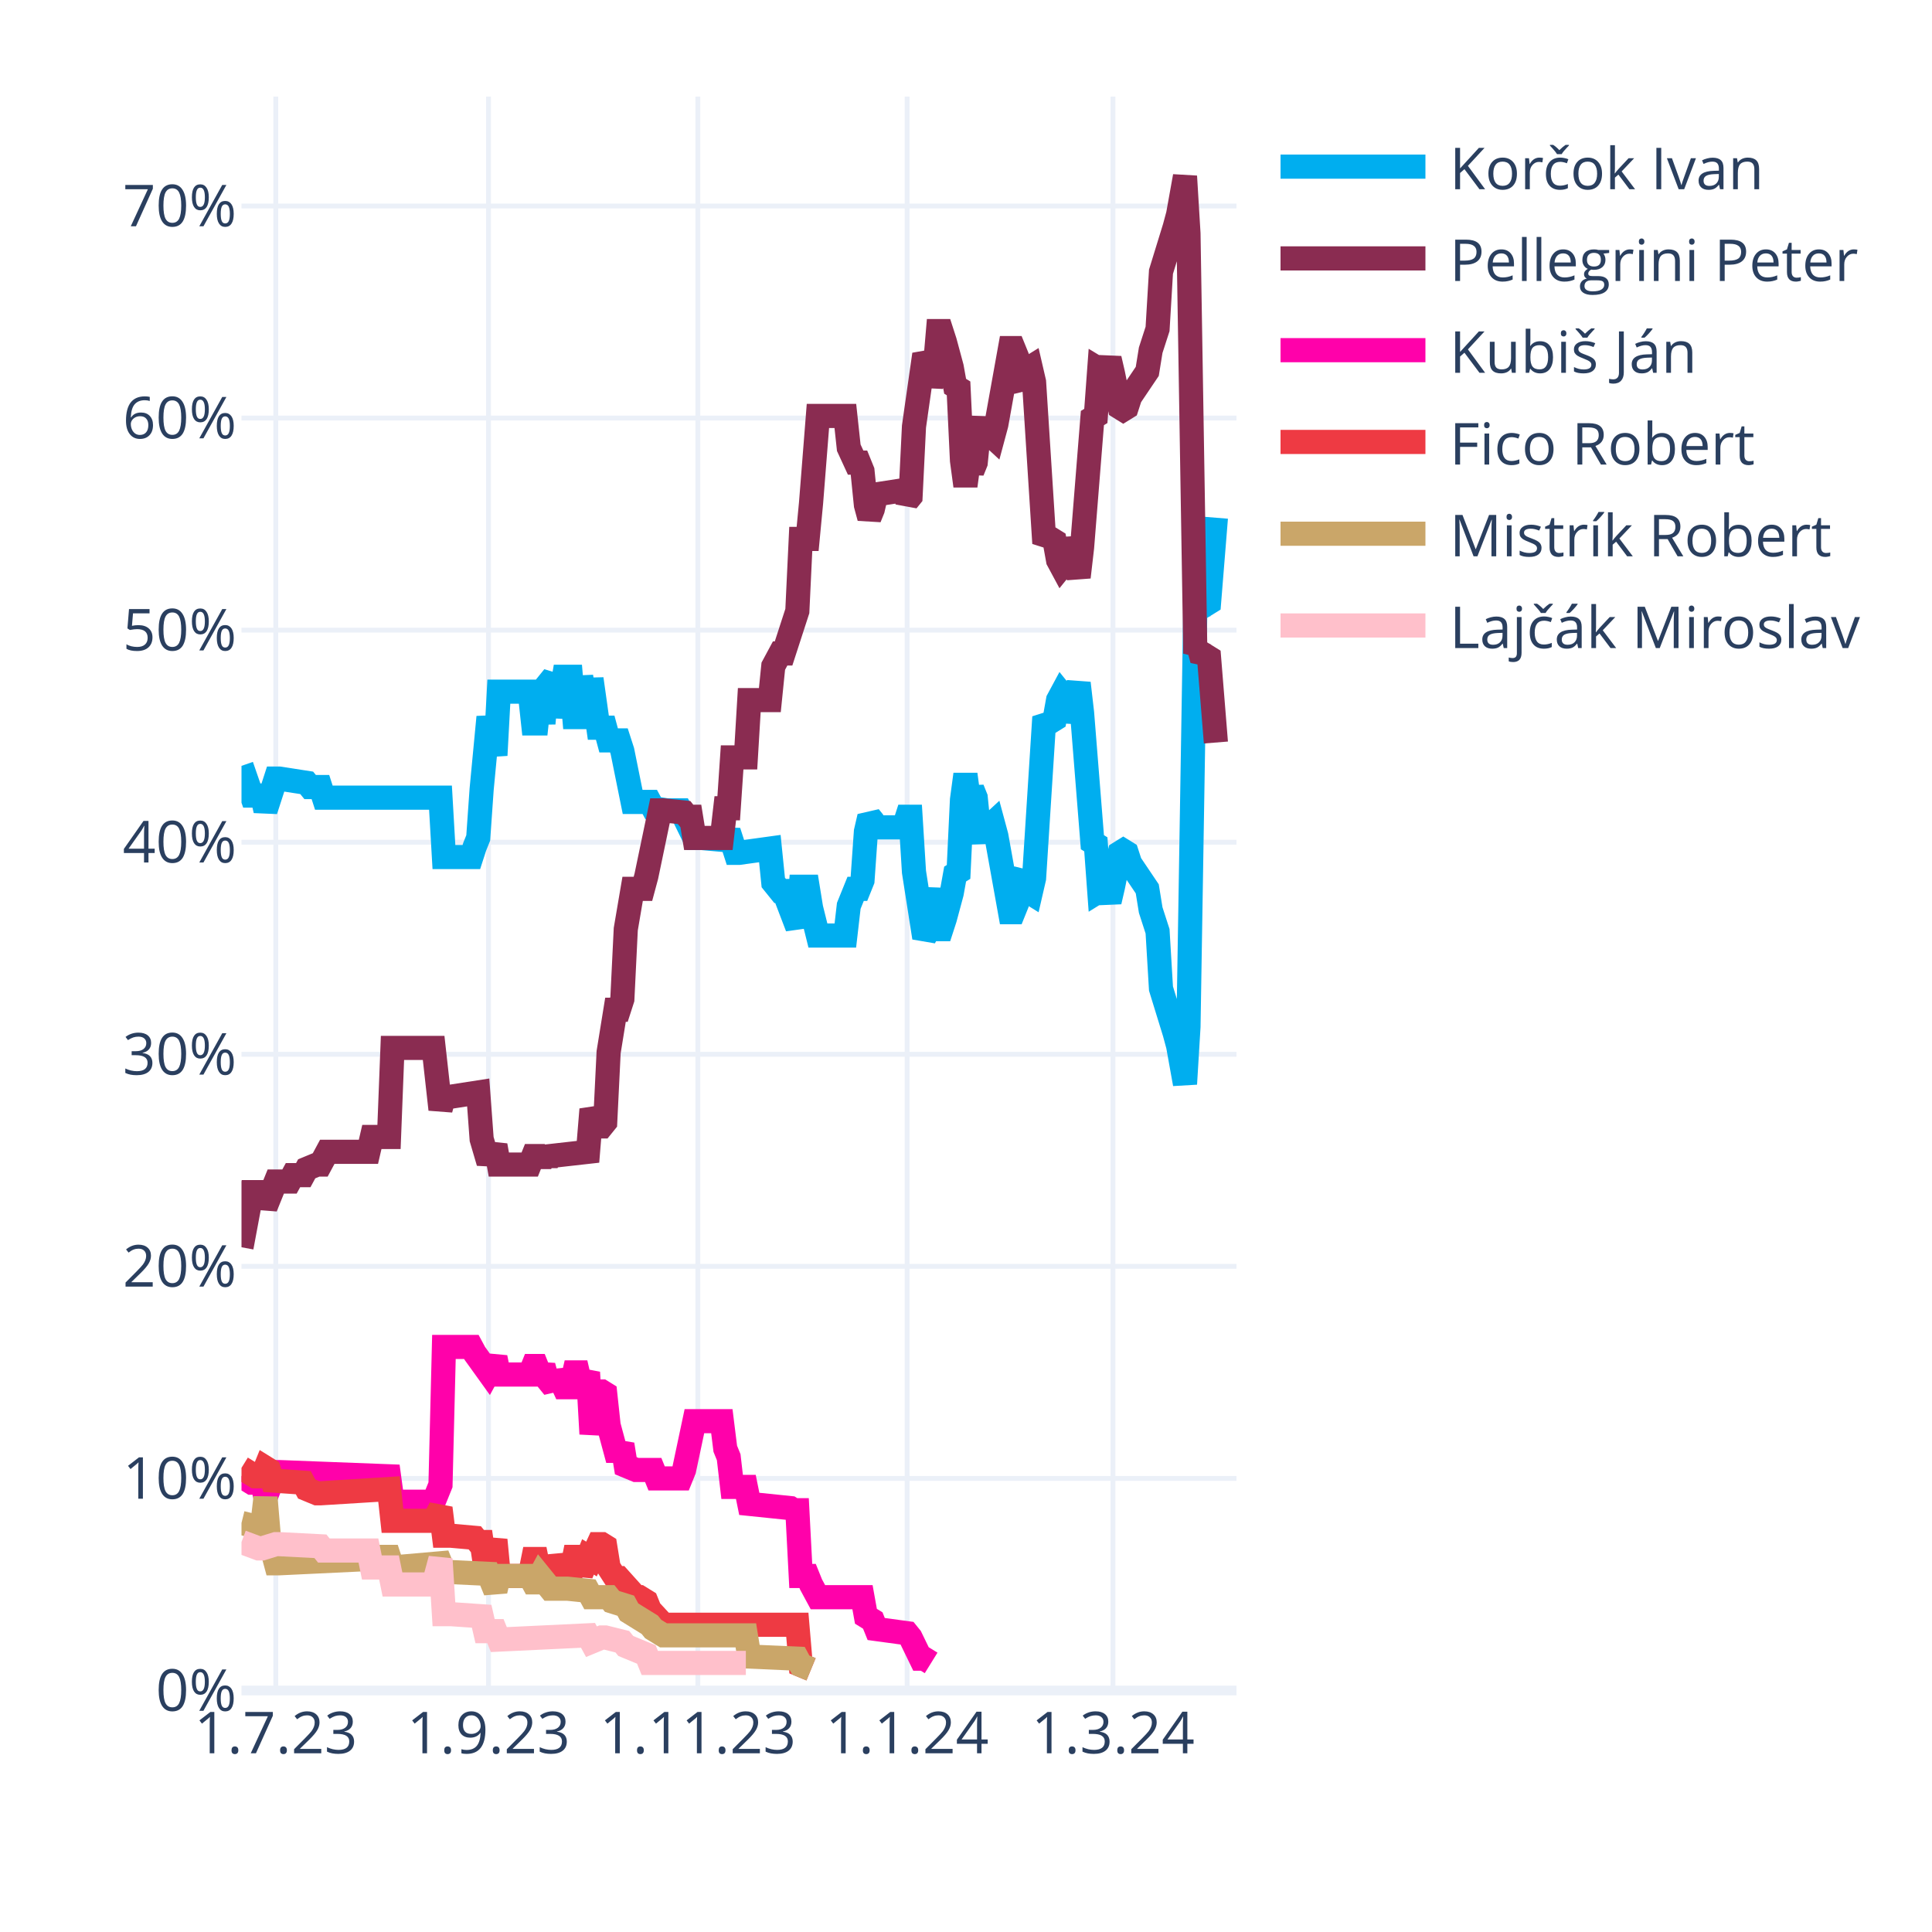
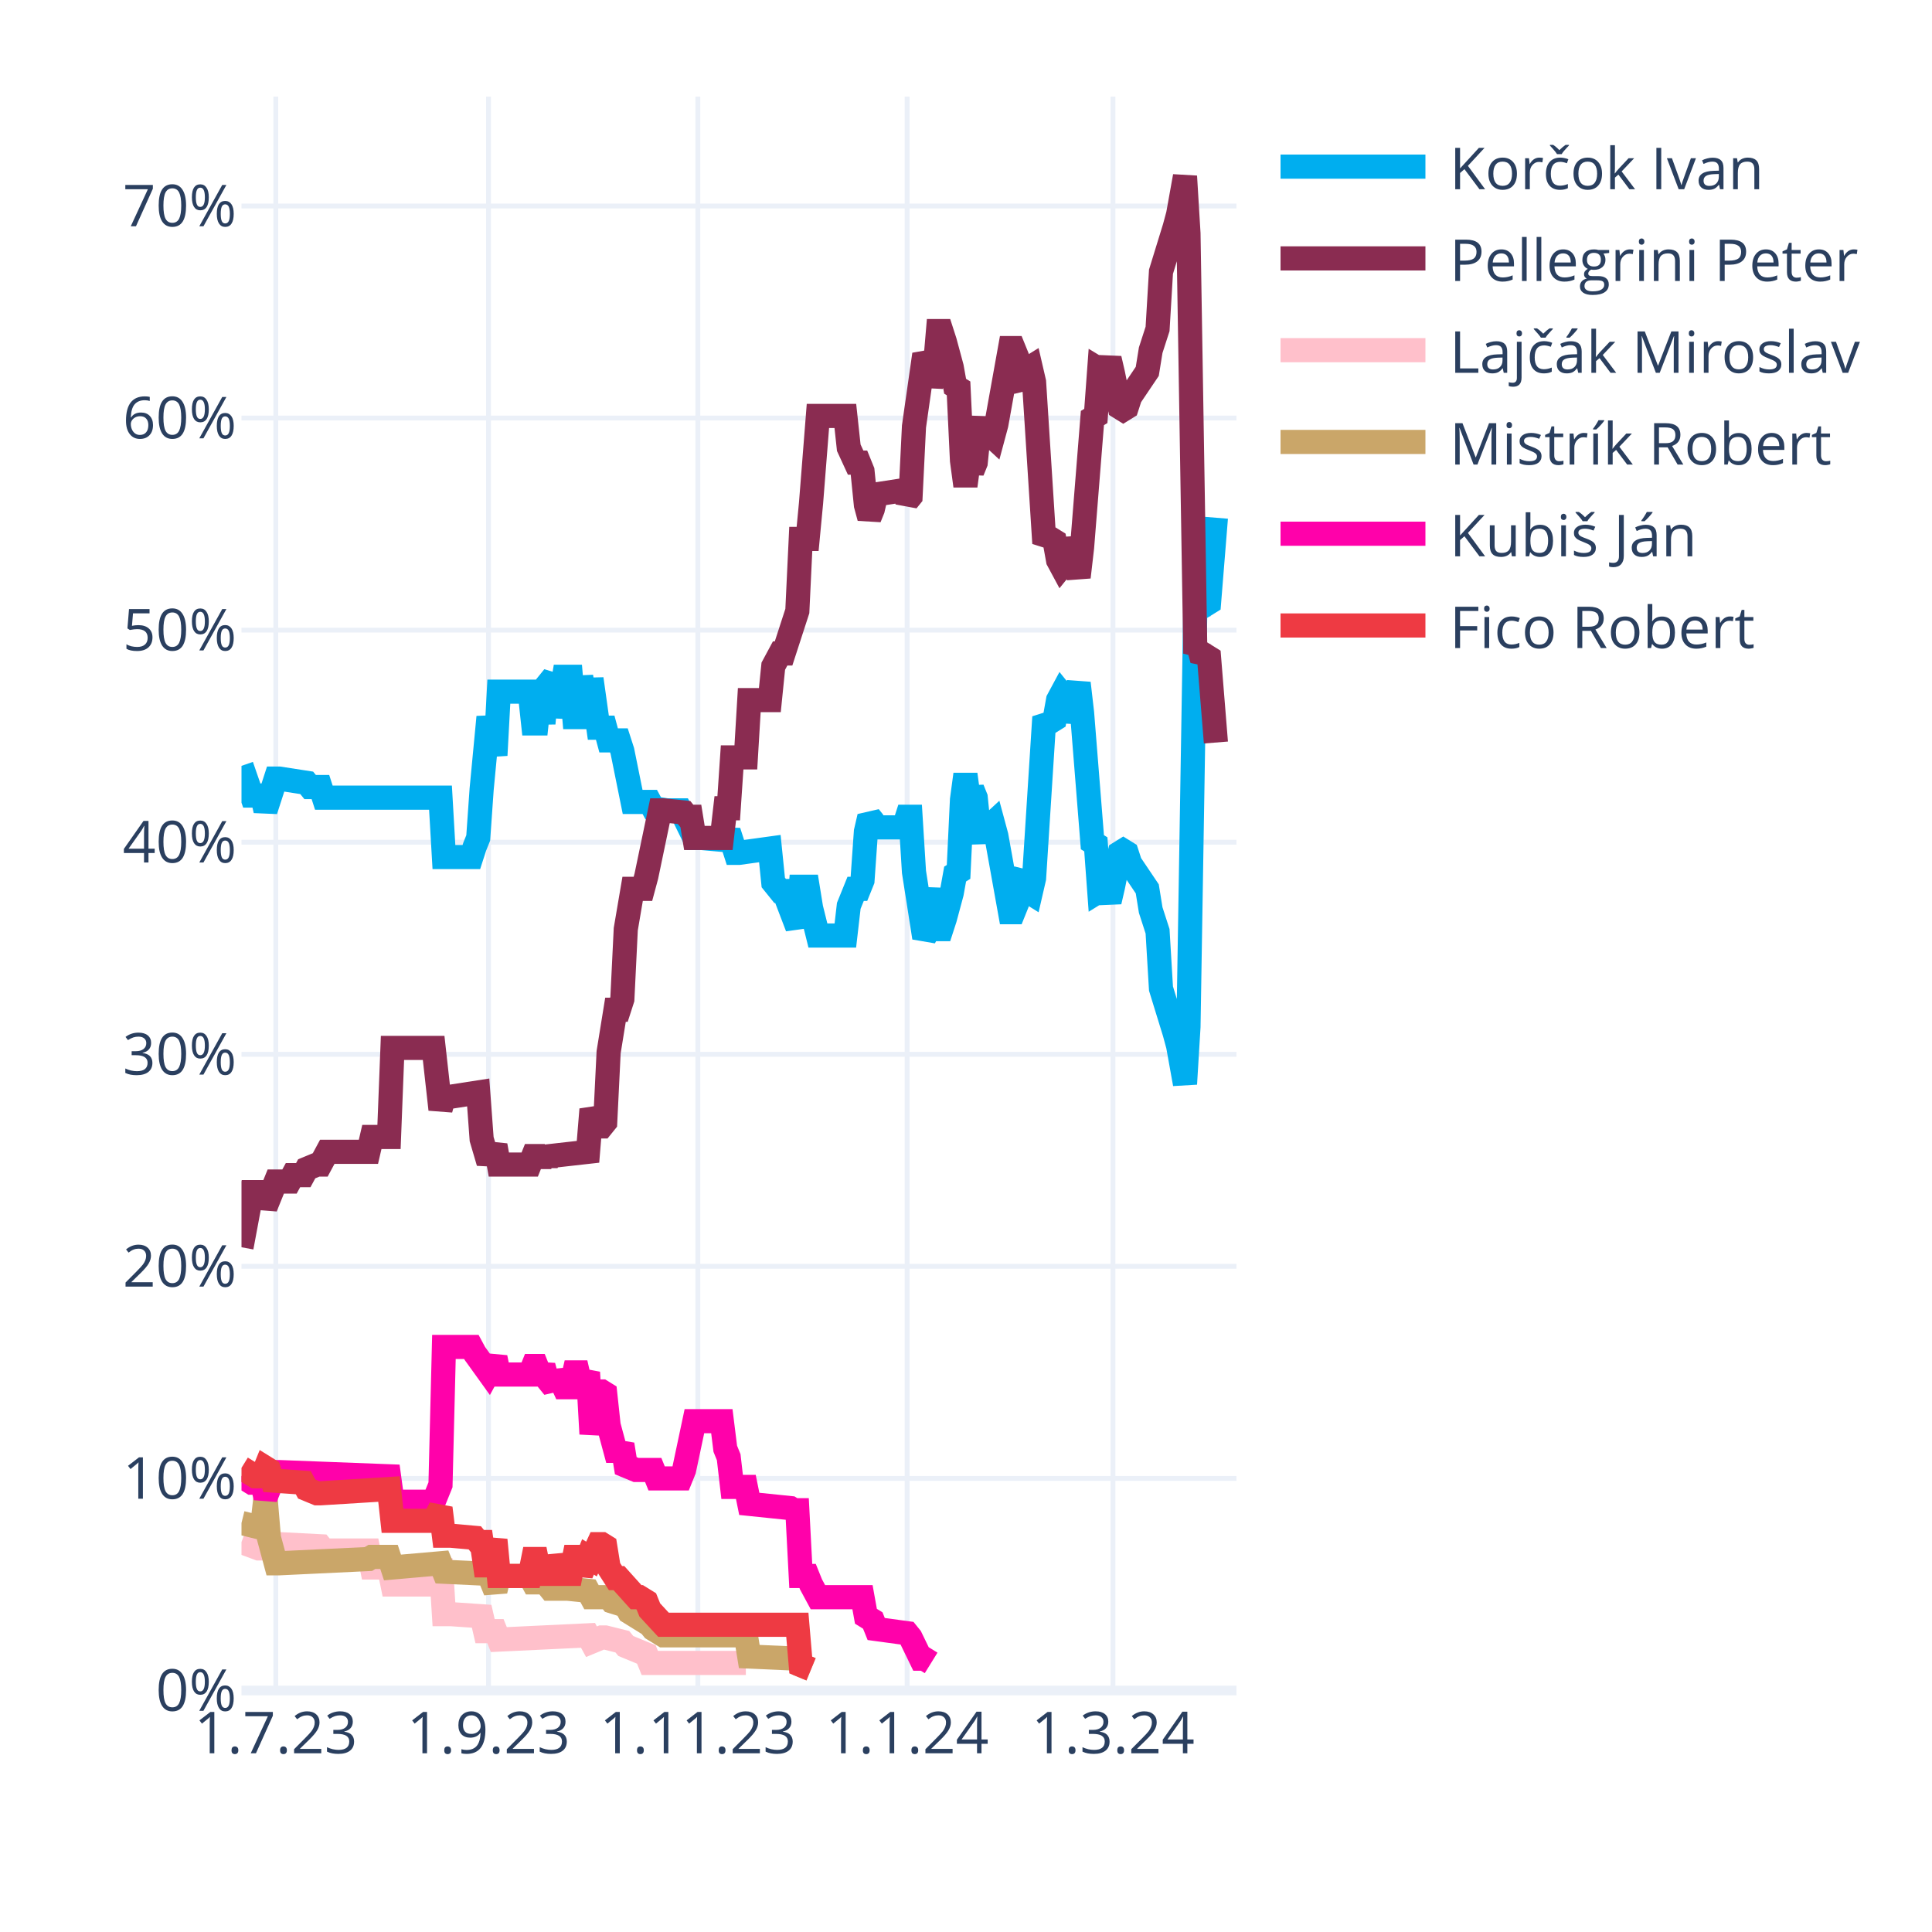
<svg xmlns="http://www.w3.org/2000/svg" class="main-svg" width="400" height="400" style="" viewBox="0 0 400 400">
  <rect x="0" y="0" width="400" height="400" style="fill: rgb(255, 255, 255); fill-opacity: 1;" />
-   <defs id="defs-997a9f">
+   <defs id="defs-9f869e">
    <g class="clips">
-       <clipPath id="clip997a9fxyplot" class="plotclip">
+       <clipPath id="clip9f869exyplot" class="plotclip">
        <rect width="206" height="330" />
      </clipPath>
-       <clipPath class="axesclip" id="clip997a9fx">
+       <clipPath class="axesclip" id="clip9f869ex">
        <rect x="50" y="0" width="206" height="400" />
      </clipPath>
-       <clipPath class="axesclip" id="clip997a9fy">
+       <clipPath class="axesclip" id="clip9f869ey">
        <rect x="0" y="20" width="400" height="330" />
      </clipPath>
-       <clipPath class="axesclip" id="clip997a9fxy">
+       <clipPath class="axesclip" id="clip9f869exy">
        <rect x="50" y="20" width="206" height="330" />
      </clipPath>
    </g>
    <g class="gradients" />
    <g class="patterns" />
  </defs>
  <g class="bglayer" />
  <g class="layer-below">
    <g class="imagelayer" />
    <g class="shapelayer" />
  </g>
  <g class="cartesianlayer">
    <g class="subplot xy">
      <g class="layer-subplot">
        <g class="shapelayer" />
        <g class="imagelayer" />
      </g>
      <g class="minor-gridlayer">
        <g class="x" />
        <g class="y" />
      </g>
      <g class="gridlayer">
        <g class="x">
          <path class="xgrid crisp" transform="translate(57.1,0)" d="M0,20v330" style="stroke: rgb(235, 240, 248); stroke-opacity: 1; stroke-width: 1px;" />
          <path class="xgrid crisp" transform="translate(101.14,0)" d="M0,20v330" style="stroke: rgb(235, 240, 248); stroke-opacity: 1; stroke-width: 1px;" />
          <path class="xgrid crisp" transform="translate(144.48,0)" d="M0,20v330" style="stroke: rgb(235, 240, 248); stroke-opacity: 1; stroke-width: 1px;" />
          <path class="xgrid crisp" transform="translate(187.81,0)" d="M0,20v330" style="stroke: rgb(235, 240, 248); stroke-opacity: 1; stroke-width: 1px;" />
          <path class="xgrid crisp" transform="translate(230.43,0)" d="M0,20v330" style="stroke: rgb(235, 240, 248); stroke-opacity: 1; stroke-width: 1px;" />
        </g>
        <g class="y">
          <path class="ygrid crisp" transform="translate(0,306.09)" d="M50,0h206" style="stroke: rgb(235, 240, 248); stroke-opacity: 1; stroke-width: 1px;" />
          <path class="ygrid crisp" transform="translate(0,262.18)" d="M50,0h206" style="stroke: rgb(235, 240, 248); stroke-opacity: 1; stroke-width: 1px;" />
          <path class="ygrid crisp" transform="translate(0,218.28)" d="M50,0h206" style="stroke: rgb(235, 240, 248); stroke-opacity: 1; stroke-width: 1px;" />
          <path class="ygrid crisp" transform="translate(0,174.37)" d="M50,0h206" style="stroke: rgb(235, 240, 248); stroke-opacity: 1; stroke-width: 1px;" />
          <path class="ygrid crisp" transform="translate(0,130.46)" d="M50,0h206" style="stroke: rgb(235, 240, 248); stroke-opacity: 1; stroke-width: 1px;" />
          <path class="ygrid crisp" transform="translate(0,86.55)" d="M50,0h206" style="stroke: rgb(235, 240, 248); stroke-opacity: 1; stroke-width: 1px;" />
          <path class="ygrid crisp" transform="translate(0,42.65)" d="M50,0h206" style="stroke: rgb(235, 240, 248); stroke-opacity: 1; stroke-width: 1px;" />
        </g>
      </g>
      <g class="zerolinelayer">
        <path class="yzl zl crisp" transform="translate(0,350)" d="M50,0h206" style="stroke: rgb(235, 240, 248); stroke-opacity: 1; stroke-width: 2px;" />
      </g>
      <g class="layer-between">
        <g class="shapelayer" />
        <g class="imagelayer" />
      </g>
      <path class="xlines-below" />
      <path class="ylines-below" />
      <g class="overlines-below" />
      <g class="xaxislayer-below" />
      <g class="yaxislayer-below" />
      <g class="overaxes-below" />
      <g class="overplot">
-         <g class="xy" transform="translate(50,20)" clip-path="url(#clip997a9fxyplot)">
+         <g class="xy" transform="translate(50,20)" clip-path="url(#clip9f869exyplot)">
          <g class="scatterlayer mlayer">
-             <g class="trace scatter trace074ec7" style="stroke-miterlimit: 2; opacity: 1;">
+             <g class="trace scatter trace2689f6" style="stroke-miterlimit: 2; opacity: 1;">
              <g class="fills" />
              <g class="errorbars" />
              <g class="lines">
                <path class="js-line" d="M0,138.56L2.13,144.71L2.84,144.71L4.26,144.71L4.97,147.78L7.1,141.2L7.81,141.2L13.5,142.08L14.21,142.95L16.34,142.95L17.05,145.15L41.2,145.15L41.91,157.44L47.59,157.44L48.3,155.25L49.01,153.49L49.72,143.39L51.14,128.46L51.86,132.42L52.57,136.37L53.28,123.2L59.67,123.2L60.38,129.78L61.09,129.78L61.8,123.2L62.51,129.78L63.22,121.88L64.64,120.12L65.35,128.46L66.77,120.12L67.48,120.12L68.19,120.12L68.9,128.46L69.61,128.46L70.32,120.12L71.74,128.46L72.46,120.56L73.88,130.66L74.59,130.66L75.3,130.66L76.01,133.29L78.14,133.29L78.85,135.49L80.98,146.03L81.69,146.03L84.53,146.03L85.24,147.34L88.08,147.78L88.79,147.78L90.92,147.78L91.63,149.1L93.77,153.49L95.19,153.49L100.16,153.93L100.87,152.17L102.29,156.57L103,156.57L109.39,155.69L110.1,162.71L111.52,164.47L112.23,164.47L115.08,171.93L115.79,163.59L117.21,163.59L117.92,167.98L119.34,173.69L120.05,173.69L125.02,173.69L125.73,167.54L127.15,164.03L127.86,164.03L128.57,162.27L129.28,152.17L129.99,149.1L130.7,149.98L131.41,151.3L137.1,151.3L137.81,149.1L138.52,149.1L139.23,160.52L141.36,174.13L142.07,172.81L143.49,164.03L144.2,172.37L144.91,172.37L145.62,170.18L147.04,164.91L147.75,160.96L148.46,160.52L149.17,145.59L149.88,140.32L150.59,145.59L151.3,143.39L152.01,145.15L152.72,152.17L153.43,153.93L154.14,151.74L155.57,150.42L156.28,153.05L159.12,168.86L159.83,168.86L160.54,167.1L161.25,161.83L161.96,160.96L162.67,164.47L163.38,164.91L164.09,161.83L166.22,128.46L166.93,129.34L167.64,129.34L168.35,128.9L169.06,124.95L169.77,123.63L170.48,124.51L171.19,129.34L173.32,121.44L174.03,127.59L176.17,154.37L176.88,154.81L177.59,164.47L178.3,164.03L179.01,164.47L179.72,166.66L180.43,163.59L181.85,156.57L182.56,156.13L183.27,156.57L183.98,158.76L187.53,164.03L188.24,168.42L189.66,172.81L190.37,184.67L193.21,193.89L193.92,196.52L195.34,204.42L196.06,192.57L197.48,105.63L198.19,106.95L198.9,104.32L199.61,105.19L200.32,104.75L201.74,87.19" style="vector-effect: none; fill: none; stroke: rgb(0, 174, 239); stroke-opacity: 1; stroke-width: 5px; opacity: 1;" />
              </g>
              <g class="points" />
              <g class="text" />
            </g>
-             <g class="trace scatter trace0da2b2" style="stroke-miterlimit: 2; opacity: 1;">
+             <g class="trace scatter trace9bf99f" style="stroke-miterlimit: 2; opacity: 1;">
              <g class="fills" />
              <g class="errorbars" />
              <g class="lines">
                <path class="js-line" d="M0,238.23L2.13,226.82L2.84,226.82L4.26,226.82L4.97,229.89L7.1,224.62L7.81,224.62L9.94,224.62L10.66,223.3L12.79,223.3L13.5,221.99L15.63,221.11L16.34,221.11L17.76,218.47L18.47,218.47L26.28,218.47L26.99,215.4L30.54,215.4L31.26,196.96L39.78,196.96L41.2,209.69L41.91,207.06L43.33,207.06L49.01,206.18L49.72,215.84L51.14,220.67L51.86,218.91L52.57,217.16L53.28,221.11L59.67,221.11L60.38,219.35L61.09,219.35L61.8,221.11L62.51,219.35L63.22,220.67L63.93,219.35L71.74,218.47L72.46,209.69L73.88,213.21L74.59,213.21L75.3,212.33L76.01,197.84L77.43,189.06L78.14,189.06L78.85,186.86L79.56,172.37L80.98,164.03L81.69,164.03L83.11,164.03L83.82,161.39L86.66,147.78L87.37,147.78L91.63,148.22L92.34,149.1L93.06,149.1L93.77,153.49L99.45,153.49L100.16,147.34L100.87,147.34L101.58,136.81L104.42,136.81L105.13,124.95L109.39,124.95L110.1,117.93L111.52,115.29L112.23,115.29L115.08,106.51L115.79,91.58L117.21,91.58L117.92,84.12L119.34,66.12L120.05,66.12L125.02,66.12L125.73,72.7L127.15,75.78L127.86,75.78L128.57,77.53L129.28,84.56L129.99,87.19L130.7,85.43L131.41,82.36L137.1,81.48L137.81,83.68L138.52,82.8L139.23,68.31L141.36,53.38L142.07,54.7L142.78,59.97L143.49,56.89L144.2,48.55L144.91,48.55L145.62,50.75L147.04,56.02L147.75,59.97L148.46,60.41L149.17,75.34L149.88,80.61L150.59,75.34L151.3,77.53L152.01,75.78L152.72,68.75L153.43,66.99L154.14,69.19L155.57,70.51L156.28,67.87L159.12,52.07L159.83,52.07L160.54,53.82L161.25,59.09L161.96,59.97L162.67,56.46L163.38,56.02L164.09,59.09L166.22,92.46L166.93,91.58L167.64,91.58L168.35,92.02L169.06,95.97L169.77,97.29L170.48,96.41L171.19,91.58L173.32,99.49L174.03,93.34L176.17,66.55L176.88,66.12L177.59,56.46L178.3,56.89L179.01,56.46L179.72,54.26L180.43,57.33L181.85,64.36L182.56,64.8L183.27,64.36L183.98,62.16L187.53,56.89L188.24,52.5L189.66,48.11L190.37,36.26L193.21,27.04L193.92,24.4L195.34,16.5L196.06,28.36L197.48,115.29L198.19,113.97L198.9,116.61L199.61,115.73L200.32,116.17L201.74,133.73" style="vector-effect: none; fill: none; stroke: rgb(138, 44, 81); stroke-opacity: 1; stroke-width: 5px; opacity: 1;" />
              </g>
              <g class="points" />
              <g class="text" />
            </g>
-             <g class="trace scatter trace73b48e" style="stroke-miterlimit: 2; opacity: 1;">
+             <g class="trace scatter trace2067e3" style="stroke-miterlimit: 2; opacity: 1;">
+               <g class="fills" />
+               <g class="errorbars" />
+               <g class="lines">
+                 <path class="js-line" d="M0,299.26L3.55,300.58L4.26,300.58L7.1,299.7L7.81,299.7L16.34,300.14L17.05,301.02L26.28,301.02L26.99,304.53L30.54,304.53L31.26,308.05L39.78,308.05L41.2,302.78L41.91,314.19L43.33,314.19L49.72,314.63L50.43,317.71L52.57,317.71L53.28,319.46L71.74,318.58L72.46,319.9L74.59,319.02L75.3,319.02L78.85,319.9L79.56,320.78L83.82,322.54L84.53,324.29L104.42,324.29" style="vector-effect: none; fill: none; stroke: rgb(255, 192, 203); stroke-opacity: 1; stroke-width: 5px; opacity: 1;" />
+               </g>
+               <g class="points" />
+               <g class="text" />
+             </g>
+             <g class="trace scatter trace94552a" style="stroke-miterlimit: 2; opacity: 1;">
+               <g class="fills" />
+               <g class="errorbars" />
+               <g class="lines">
+                 <path class="js-line" d="M0,295.31L3.55,296.19L4.26,296.19L4.97,290.04L5.68,298.39L7.1,303.66L7.81,303.66L26.28,302.78L26.99,302.34L30.54,302.34L31.26,304.53L41.2,303.66L41.91,305.41L51.14,305.85L51.86,307.61L52.57,309.36L53.28,306.29L59.67,306.29L60.38,307.61L61.09,307.61L61.8,306.29L63.93,308.92L64.64,308.92L66.77,308.92L67.48,308.92L71.74,309.36L72.46,310.68L76.01,310.68L76.72,311.56L79.56,312.44L80.27,313.75L84.53,316.39L85.24,317.27L87.37,318.58L88.08,318.58L104.42,318.58L105.13,322.97L115.08,323.41L115.79,324.73L117.92,325.61" style="vector-effect: none; fill: none; stroke: rgb(202, 166, 105); stroke-opacity: 1; stroke-width: 5px; opacity: 1;" />
+               </g>
+               <g class="points" />
+               <g class="text" />
+             </g>
+             <g class="trace scatter traceddfe1b" style="stroke-miterlimit: 2; opacity: 1;">
              <g class="fills" />
              <g class="errorbars" />
              <g class="lines">
                <path class="js-line" d="M0,285.65L2.13,286.97L2.84,286.97L4.26,286.97L4.97,290.04L7.1,284.78L7.81,284.78L30.54,285.65L31.26,290.92L39.78,290.92L41.2,287.41L41.91,258.87L43.33,258.87L47.59,258.87L48.3,260.19L51.14,264.14L51.86,262.82L52.57,261.07L53.28,264.58L59.67,264.58L60.38,262.82L61.09,262.82L61.8,264.58L62.51,262.82L63.22,265.46L64.64,267.21L65.35,264.14L66.77,267.21L67.48,267.21L68.19,267.21L68.9,264.14L69.61,264.14L70.32,267.21L71.74,264.14L72.46,276.87L73.88,268.09L74.59,268.09L75.3,268.53L76.01,275.12L77.43,280.38L78.14,280.38L78.85,279.07L79.56,283.46L81.69,284.34L82.4,284.34L85.24,284.34L85.95,286.09L90.92,286.09L91.63,284.34L93.77,274.24L95.19,274.24L99.45,274.24L100.16,279.95L100.87,281.7L101.58,287.85L104.42,287.85L105.13,291.36L113.66,292.24L114.37,292.68L115.08,292.68L115.79,306.29L117.21,306.29L117.92,308.05L119.34,310.68L120.05,310.68L128.57,310.68L129.28,314.63L130.7,315.51L131.41,317.27L137.81,318.14L138.52,319.02L140.65,323.41L141.36,323.41L142.78,324.29" style="vector-effect: none; fill: none; stroke: rgb(255, 1, 170); stroke-opacity: 1; stroke-width: 5px; opacity: 1;" />
              </g>
              <g class="points" />
              <g class="text" />
            </g>
-             <g class="trace scatter trace64b60e" style="stroke-miterlimit: 2; opacity: 1;">
+             <g class="trace scatter tracef8ea89" style="stroke-miterlimit: 2; opacity: 1;">
              <g class="fills" />
              <g class="errorbars" />
              <g class="lines">
                <path class="js-line" d="M0,283.9L2.84,285.65L3.55,285.65L4.26,285.65L4.97,283.9L5.68,284.34L6.39,286.53L12.79,286.97L13.5,288.29L15.63,289.17L16.34,289.17L30.54,288.29L31.26,294.87L39.78,294.87L41.2,292.24L41.91,297.95L43.33,297.95L48.3,298.39L49.01,299.26L49.72,299.26L50.43,304.09L51.14,304.09L51.86,301.46L52.57,298.83L53.28,306.29L59.67,306.29L60.38,302.78L61.09,302.78L61.8,306.29L62.51,302.78L63.22,305.85L64.64,305.85L65.35,302.34L66.77,305.85L67.48,305.85L68.19,305.85L68.9,302.34L69.61,302.34L70.32,305.85L71.74,302.34L72.46,302.78L73.88,299.7L74.59,299.7L75.3,300.14L76.01,304.53L77.43,306.73L78.14,306.73L81.69,310.68L82.4,310.68L83.82,311.56L84.53,313.32L87.37,316.39L88.08,316.39L115.08,316.39L115.79,324.73L117.92,325.61" style="vector-effect: none; fill: none; stroke: rgb(238, 58, 67); stroke-opacity: 1; stroke-width: 5px; opacity: 1;" />
-               </g>
-               <g class="points" />
-               <g class="text" />
-             </g>
-             <g class="trace scatter trace583c18" style="stroke-miterlimit: 2; opacity: 1;">
-               <g class="fills" />
-               <g class="errorbars" />
-               <g class="lines">
-                 <path class="js-line" d="M0,295.31L3.55,296.19L4.26,296.19L4.97,290.04L5.68,298.39L7.1,303.66L7.81,303.66L26.28,302.78L26.99,302.34L30.54,302.34L31.26,304.53L41.2,303.66L41.91,305.41L51.14,305.85L51.86,307.61L52.57,309.36L53.28,306.29L59.67,306.29L60.38,307.61L61.09,307.61L61.8,306.29L63.93,308.92L64.64,308.92L66.77,308.92L67.48,308.92L71.74,309.36L72.46,310.68L76.01,310.68L76.72,311.56L79.56,312.44L80.27,313.75L84.53,316.39L85.24,317.27L87.37,318.58L88.08,318.58L104.42,318.58L105.13,322.97L115.08,323.41L115.79,324.73L117.92,325.61" style="vector-effect: none; fill: none; stroke: rgb(202, 166, 105); stroke-opacity: 1; stroke-width: 5px; opacity: 1;" />
-               </g>
-               <g class="points" />
-               <g class="text" />
-             </g>
-             <g class="trace scatter tracec45fc5" style="stroke-miterlimit: 2; opacity: 1;">
-               <g class="fills" />
-               <g class="errorbars" />
-               <g class="lines">
-                 <path class="js-line" d="M0,299.26L3.55,300.58L4.26,300.58L7.1,299.7L7.81,299.7L16.34,300.14L17.05,301.02L26.28,301.02L26.99,304.53L30.54,304.53L31.26,308.05L39.78,308.05L41.2,302.78L41.91,314.19L43.33,314.19L49.72,314.63L50.43,317.71L52.57,317.71L53.28,319.46L71.74,318.58L72.46,319.9L74.59,319.02L75.3,319.02L78.85,319.9L79.56,320.78L83.82,322.54L84.53,324.29L104.42,324.29" style="vector-effect: none; fill: none; stroke: rgb(255, 192, 203); stroke-opacity: 1; stroke-width: 5px; opacity: 1;" />
              </g>
              <g class="points" />
              <g class="text" />
            </g>
          </g>
        </g>
      </g>
      <path class="xlines-above crisp" d="M0,0" style="fill: none;" />
      <path class="ylines-above crisp" d="M0,0" style="fill: none;" />
      <g class="overlines-above" />
      <g class="xaxislayer-above">
        <g class="xtick">
          <text text-anchor="middle" x="0" y="363" transform="translate(57.1,0)" style="font-family: 'Open Sans', verdana, arial, sans-serif; font-size: 12px; fill: rgb(42, 63, 95); fill-opacity: 1; white-space: pre; opacity: 1;">1.7.23</text>
        </g>
        <g class="xtick">
          <text text-anchor="middle" x="0" y="363" style="font-family: 'Open Sans', verdana, arial, sans-serif; font-size: 12px; fill: rgb(42, 63, 95); fill-opacity: 1; white-space: pre; opacity: 1;" transform="translate(101.14,0)">1.9.23</text>
        </g>
        <g class="xtick">
          <text text-anchor="middle" x="0" y="363" style="font-family: 'Open Sans', verdana, arial, sans-serif; font-size: 12px; fill: rgb(42, 63, 95); fill-opacity: 1; white-space: pre; opacity: 1;" transform="translate(144.48,0)">1.11.23</text>
        </g>
        <g class="xtick">
          <text text-anchor="middle" x="0" y="363" style="font-family: 'Open Sans', verdana, arial, sans-serif; font-size: 12px; fill: rgb(42, 63, 95); fill-opacity: 1; white-space: pre; opacity: 1;" transform="translate(187.81,0)">1.1.24</text>
        </g>
        <g class="xtick">
          <text text-anchor="middle" x="0" y="363" style="font-family: 'Open Sans', verdana, arial, sans-serif; font-size: 12px; fill: rgb(42, 63, 95); fill-opacity: 1; white-space: pre; opacity: 1;" transform="translate(230.43,0)">1.3.24</text>
        </g>
      </g>
      <g class="yaxislayer-above">
        <g class="ytick">
          <text text-anchor="end" x="49" y="4.2" transform="translate(0,350)" style="font-family: 'Open Sans', verdana, arial, sans-serif; font-size: 12px; fill: rgb(42, 63, 95); fill-opacity: 1; white-space: pre; opacity: 1;">0%</text>
        </g>
        <g class="ytick">
          <text text-anchor="end" x="49" y="4.2" style="font-family: 'Open Sans', verdana, arial, sans-serif; font-size: 12px; fill: rgb(42, 63, 95); fill-opacity: 1; white-space: pre; opacity: 1;" transform="translate(0,306.09)">10%</text>
        </g>
        <g class="ytick">
          <text text-anchor="end" x="49" y="4.2" style="font-family: 'Open Sans', verdana, arial, sans-serif; font-size: 12px; fill: rgb(42, 63, 95); fill-opacity: 1; white-space: pre; opacity: 1;" transform="translate(0,262.18)">20%</text>
        </g>
        <g class="ytick">
          <text text-anchor="end" x="49" y="4.2" style="font-family: 'Open Sans', verdana, arial, sans-serif; font-size: 12px; fill: rgb(42, 63, 95); fill-opacity: 1; white-space: pre; opacity: 1;" transform="translate(0,218.28)">30%</text>
        </g>
        <g class="ytick">
          <text text-anchor="end" x="49" y="4.2" style="font-family: 'Open Sans', verdana, arial, sans-serif; font-size: 12px; fill: rgb(42, 63, 95); fill-opacity: 1; white-space: pre; opacity: 1;" transform="translate(0,174.37)">40%</text>
        </g>
        <g class="ytick">
          <text text-anchor="end" x="49" y="4.2" style="font-family: 'Open Sans', verdana, arial, sans-serif; font-size: 12px; fill: rgb(42, 63, 95); fill-opacity: 1; white-space: pre; opacity: 1;" transform="translate(0,130.46)">50%</text>
        </g>
        <g class="ytick">
          <text text-anchor="end" x="49" y="4.2" style="font-family: 'Open Sans', verdana, arial, sans-serif; font-size: 12px; fill: rgb(42, 63, 95); fill-opacity: 1; white-space: pre; opacity: 1;" transform="translate(0,86.55)">60%</text>
        </g>
        <g class="ytick">
          <text text-anchor="end" x="49" y="4.2" style="font-family: 'Open Sans', verdana, arial, sans-serif; font-size: 12px; fill: rgb(42, 63, 95); fill-opacity: 1; white-space: pre; opacity: 1;" transform="translate(0,42.65)">70%</text>
        </g>
      </g>
      <g class="overaxes-above" />
    </g>
  </g>
  <g class="polarlayer" />
  <g class="smithlayer" />
  <g class="ternarylayer" />
  <g class="geolayer" />
  <g class="funnelarealayer" />
  <g class="pielayer" />
  <g class="iciclelayer" />
  <g class="treemaplayer" />
  <g class="sunburstlayer" />
  <g class="glimages" />
-   <defs id="topdefs-997a9f">
+   <defs id="topdefs-9f869e">
    <g class="clips" />
-     <clipPath id="legend997a9f">
+     <clipPath id="legend9f869e">
      <rect width="128" height="124" x="0" y="0" />
    </clipPath>
  </defs>
  <g class="layer-above">
    <g class="imagelayer" />
    <g class="shapelayer" />
  </g>
  <g class="infolayer">
    <g class="legend" pointer-events="all" transform="translate(260.12,20)">
      <rect class="bg" shape-rendering="crispEdges" width="128" height="124" x="0" y="0" style="stroke: rgb(68, 68, 68); stroke-opacity: 1; fill: rgb(255, 255, 255); fill-opacity: 1; stroke-width: 0px;" />
-       <g class="scrollbox" transform="" clip-path="url(#legend997a9f)">
+       <g class="scrollbox" transform="" clip-path="url(#legend9f869e)">
        <g class="groups">
          <g class="traces" transform="translate(0,14.5)" style="opacity: 1;">
            <text class="legendtext" text-anchor="start" x="40" y="4.68" style="font-family: 'Open Sans', verdana, arial, sans-serif; font-size: 12px; fill: rgb(42, 63, 95); fill-opacity: 1; white-space: pre;">Korčok Ivan</text>
            <g class="layers" style="opacity: 1;">
              <g class="legendfill" />
              <g class="legendlines">
                <path class="js-line" d="M5,0h30" style="fill: none; stroke: rgb(0, 174, 239); stroke-opacity: 1; stroke-width: 5px;" />
              </g>
              <g class="legendsymbols">
                <g class="legendpoints" />
              </g>
            </g>
            <rect class="legendtoggle" x="0" y="-9.5" width="122.703" height="19" style="fill: rgb(0, 0, 0); fill-opacity: 0;" />
          </g>
          <g class="traces" transform="translate(0,33.5)" style="opacity: 1;">
            <text class="legendtext" text-anchor="start" x="40" y="4.68" style="font-family: 'Open Sans', verdana, arial, sans-serif; font-size: 12px; fill: rgb(42, 63, 95); fill-opacity: 1; white-space: pre;">Pellegrini Peter</text>
            <g class="layers" style="opacity: 1;">
              <g class="legendfill" />
              <g class="legendlines">
                <path class="js-line" d="M5,0h30" style="fill: none; stroke: rgb(138, 44, 81); stroke-opacity: 1; stroke-width: 5px;" />
              </g>
              <g class="legendsymbols">
                <g class="legendpoints" />
              </g>
            </g>
            <rect class="legendtoggle" x="0" y="-9.5" width="122.703" height="19" style="fill: rgb(0, 0, 0); fill-opacity: 0;" />
          </g>
          <g class="traces" transform="translate(0,52.5)" style="opacity: 1;">
+             <text class="legendtext" text-anchor="start" x="40" y="4.68" style="font-family: 'Open Sans', verdana, arial, sans-serif; font-size: 12px; fill: rgb(42, 63, 95); fill-opacity: 1; white-space: pre;">Lajčák Miroslav</text>
+             <g class="layers" style="opacity: 1;">
+               <g class="legendfill" />
+               <g class="legendlines">
+                 <path class="js-line" d="M5,0h30" style="fill: none; stroke: rgb(255, 192, 203); stroke-opacity: 1; stroke-width: 5px;" />
+               </g>
+               <g class="legendsymbols">
+                 <g class="legendpoints" />
+               </g>
+             </g>
+             <rect class="legendtoggle" x="0" y="-9.5" width="122.703" height="19" style="fill: rgb(0, 0, 0); fill-opacity: 0;" />
+           </g>
+           <g class="traces" transform="translate(0,71.5)" style="opacity: 1;">
+             <text class="legendtext" text-anchor="start" x="40" y="4.68" style="font-family: 'Open Sans', verdana, arial, sans-serif; font-size: 12px; fill: rgb(42, 63, 95); fill-opacity: 1; white-space: pre;">Mistrík Robert</text>
+             <g class="layers" style="opacity: 1;">
+               <g class="legendfill" />
+               <g class="legendlines">
+                 <path class="js-line" d="M5,0h30" style="fill: none; stroke: rgb(202, 166, 105); stroke-opacity: 1; stroke-width: 5px;" />
+               </g>
+               <g class="legendsymbols">
+                 <g class="legendpoints" />
+               </g>
+             </g>
+             <rect class="legendtoggle" x="0" y="-9.5" width="122.703" height="19" style="fill: rgb(0, 0, 0); fill-opacity: 0;" />
+           </g>
+           <g class="traces" transform="translate(0,90.5)" style="opacity: 1;">
            <text class="legendtext" text-anchor="start" x="40" y="4.68" style="font-family: 'Open Sans', verdana, arial, sans-serif; font-size: 12px; fill: rgb(42, 63, 95); fill-opacity: 1; white-space: pre;">Kubiš Ján</text>
            <g class="layers" style="opacity: 1;">
              <g class="legendfill" />
              <g class="legendlines">
                <path class="js-line" d="M5,0h30" style="fill: none; stroke: rgb(255, 1, 170); stroke-opacity: 1; stroke-width: 5px;" />
              </g>
              <g class="legendsymbols">
                <g class="legendpoints" />
              </g>
            </g>
            <rect class="legendtoggle" x="0" y="-9.5" width="122.703" height="19" style="fill: rgb(0, 0, 0); fill-opacity: 0;" />
          </g>
-           <g class="traces" transform="translate(0,71.5)" style="opacity: 1;">
+           <g class="traces" transform="translate(0,109.5)" style="opacity: 1;">
            <text class="legendtext" text-anchor="start" x="40" y="4.68" style="font-family: 'Open Sans', verdana, arial, sans-serif; font-size: 12px; fill: rgb(42, 63, 95); fill-opacity: 1; white-space: pre;">Fico Robert</text>
            <g class="layers" style="opacity: 1;">
              <g class="legendfill" />
              <g class="legendlines">
                <path class="js-line" d="M5,0h30" style="fill: none; stroke: rgb(238, 58, 67); stroke-opacity: 1; stroke-width: 5px;" />
-               </g>
-               <g class="legendsymbols">
-                 <g class="legendpoints" />
-               </g>
-             </g>
-             <rect class="legendtoggle" x="0" y="-9.5" width="122.703" height="19" style="fill: rgb(0, 0, 0); fill-opacity: 0;" />
-           </g>
-           <g class="traces" transform="translate(0,90.5)" style="opacity: 1;">
-             <text class="legendtext" text-anchor="start" x="40" y="4.68" style="font-family: 'Open Sans', verdana, arial, sans-serif; font-size: 12px; fill: rgb(42, 63, 95); fill-opacity: 1; white-space: pre;">Mistrík Robert</text>
-             <g class="layers" style="opacity: 1;">
-               <g class="legendfill" />
-               <g class="legendlines">
-                 <path class="js-line" d="M5,0h30" style="fill: none; stroke: rgb(202, 166, 105); stroke-opacity: 1; stroke-width: 5px;" />
-               </g>
-               <g class="legendsymbols">
-                 <g class="legendpoints" />
-               </g>
-             </g>
-             <rect class="legendtoggle" x="0" y="-9.5" width="122.703" height="19" style="fill: rgb(0, 0, 0); fill-opacity: 0;" />
-           </g>
-           <g class="traces" transform="translate(0,109.5)" style="opacity: 1;">
-             <text class="legendtext" text-anchor="start" x="40" y="4.68" style="font-family: 'Open Sans', verdana, arial, sans-serif; font-size: 12px; fill: rgb(42, 63, 95); fill-opacity: 1; white-space: pre;">Lajčák Miroslav</text>
-             <g class="layers" style="opacity: 1;">
-               <g class="legendfill" />
-               <g class="legendlines">
-                 <path class="js-line" d="M5,0h30" style="fill: none; stroke: rgb(255, 192, 203); stroke-opacity: 1; stroke-width: 5px;" />
              </g>
              <g class="legendsymbols">
                <g class="legendpoints" />
              </g>
            </g>
            <rect class="legendtoggle" x="0" y="-9.5" width="122.703" height="19" style="fill: rgb(0, 0, 0); fill-opacity: 0;" />
          </g>
        </g>
      </g>
      <rect class="scrollbar" rx="20" ry="3" width="0" height="0" x="0" y="0" style="fill: rgb(128, 139, 164); fill-opacity: 1;" />
    </g>
    <g class="g-gtitle" />
    <g class="g-xtitle" />
    <g class="g-ytitle" />
  </g>
</svg>
